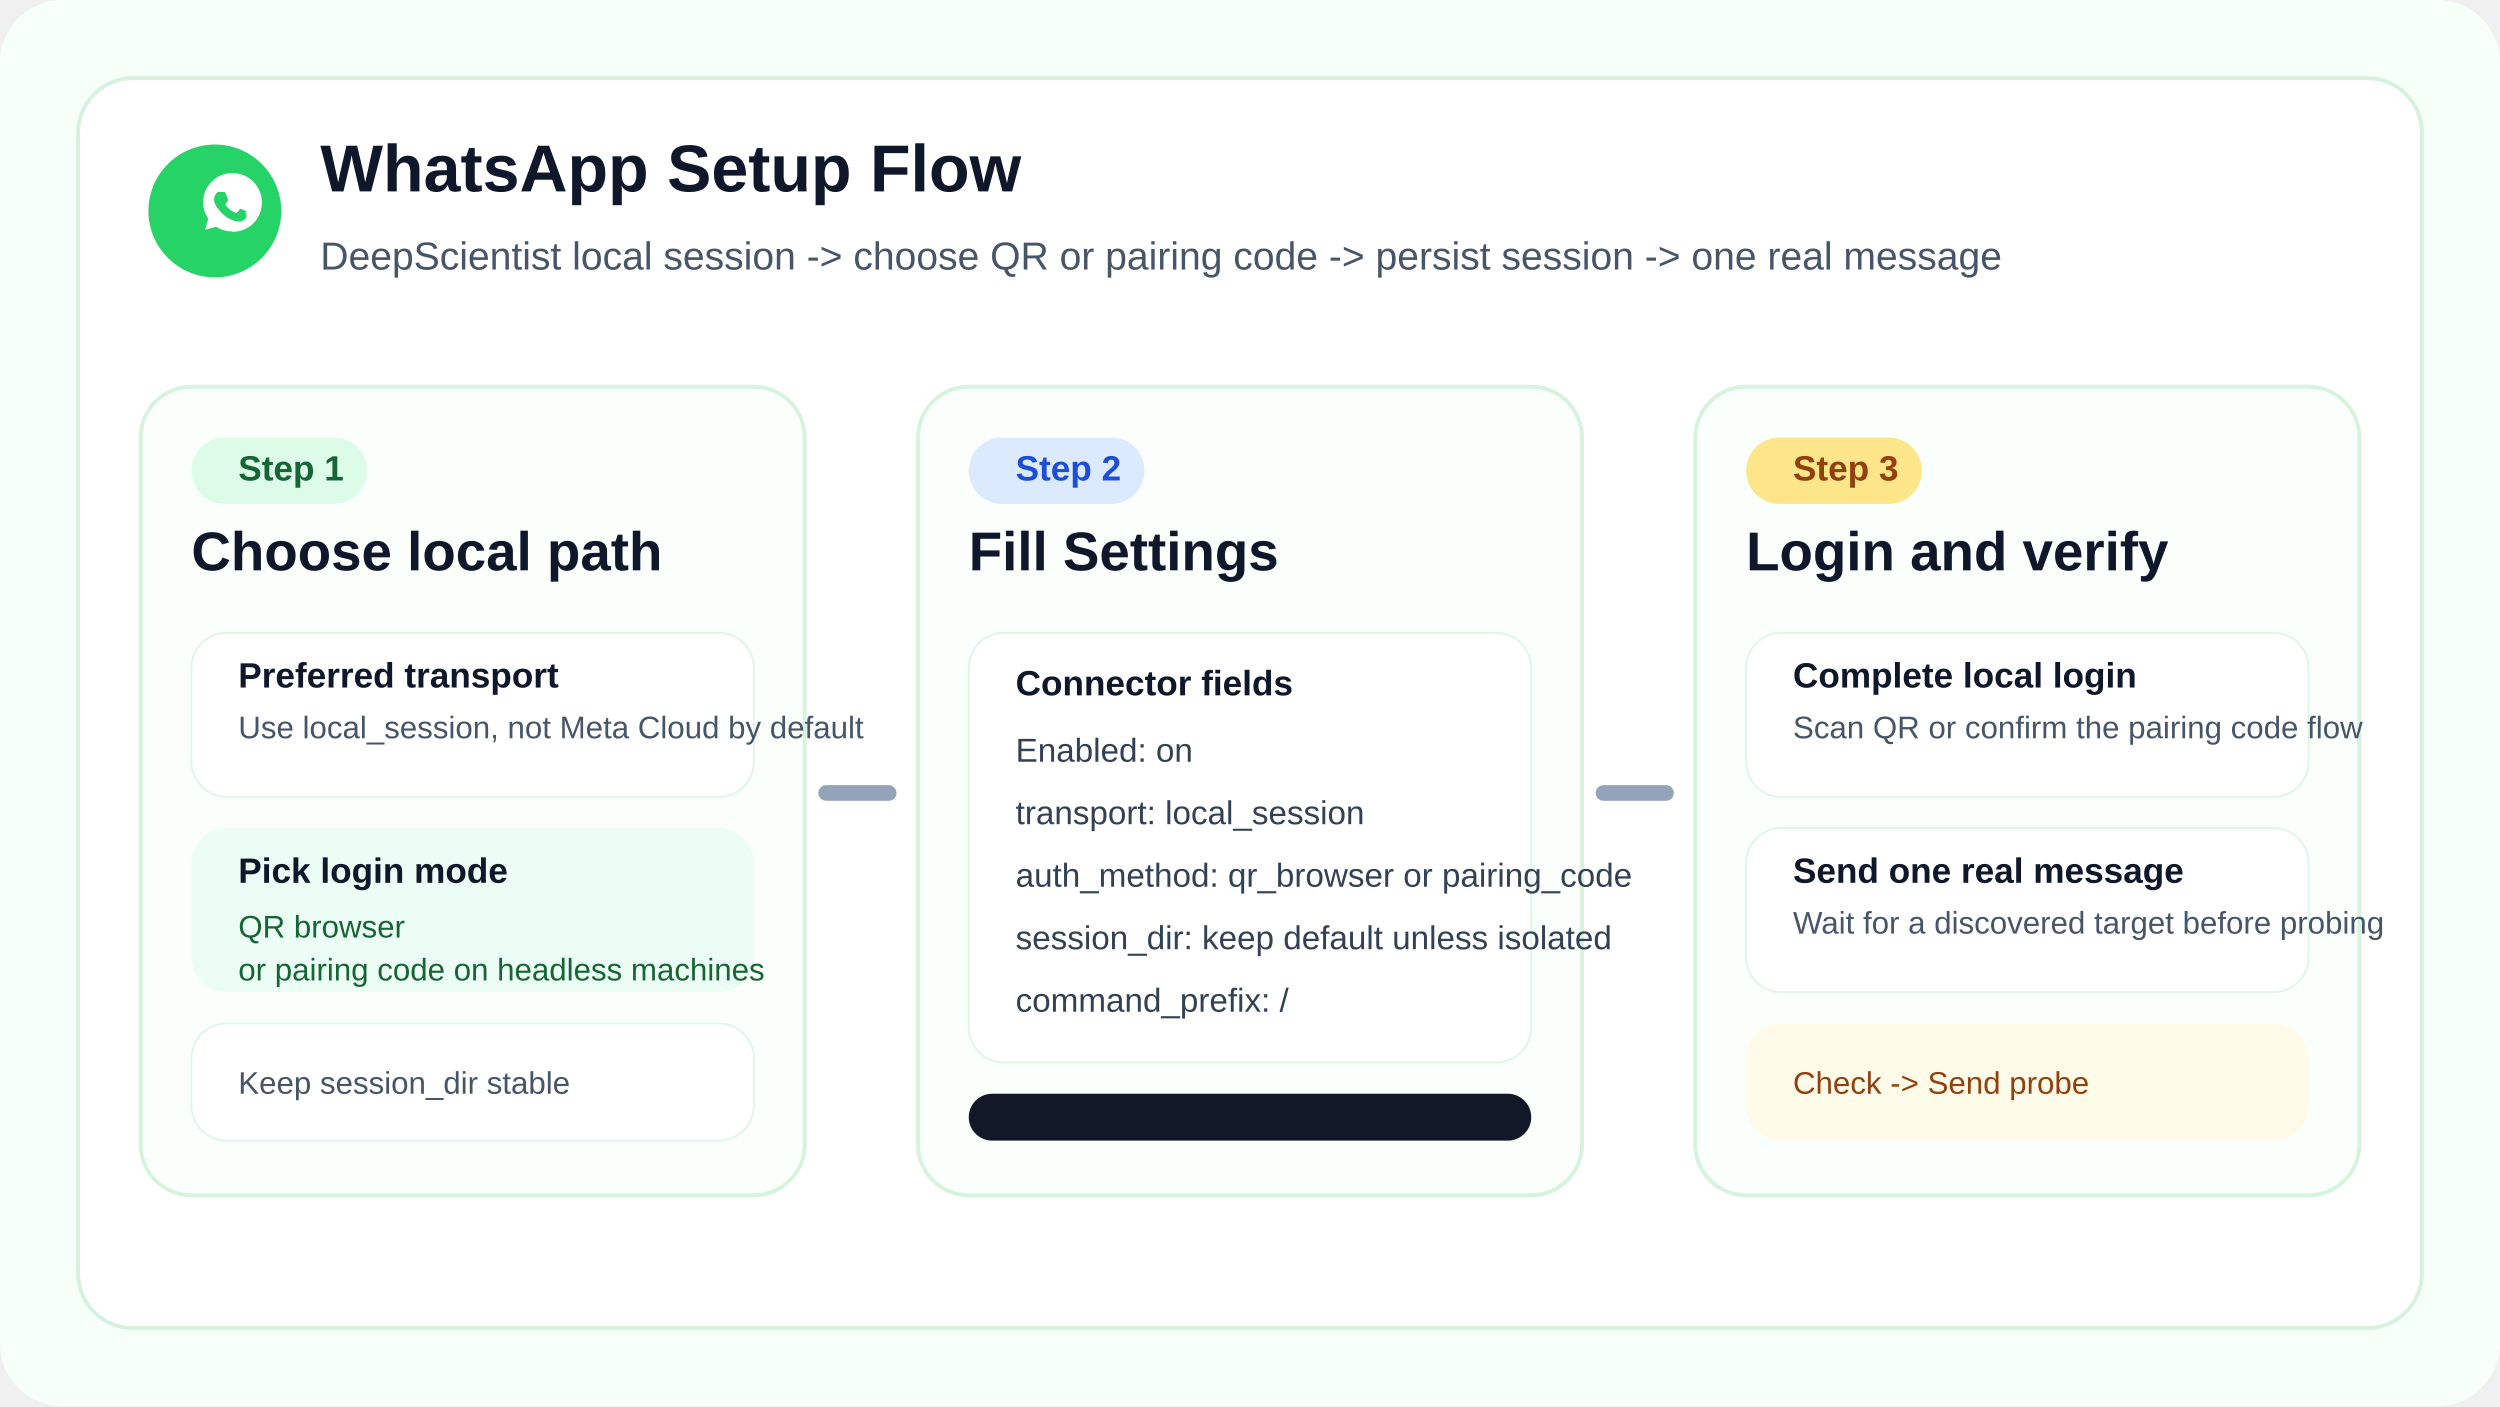
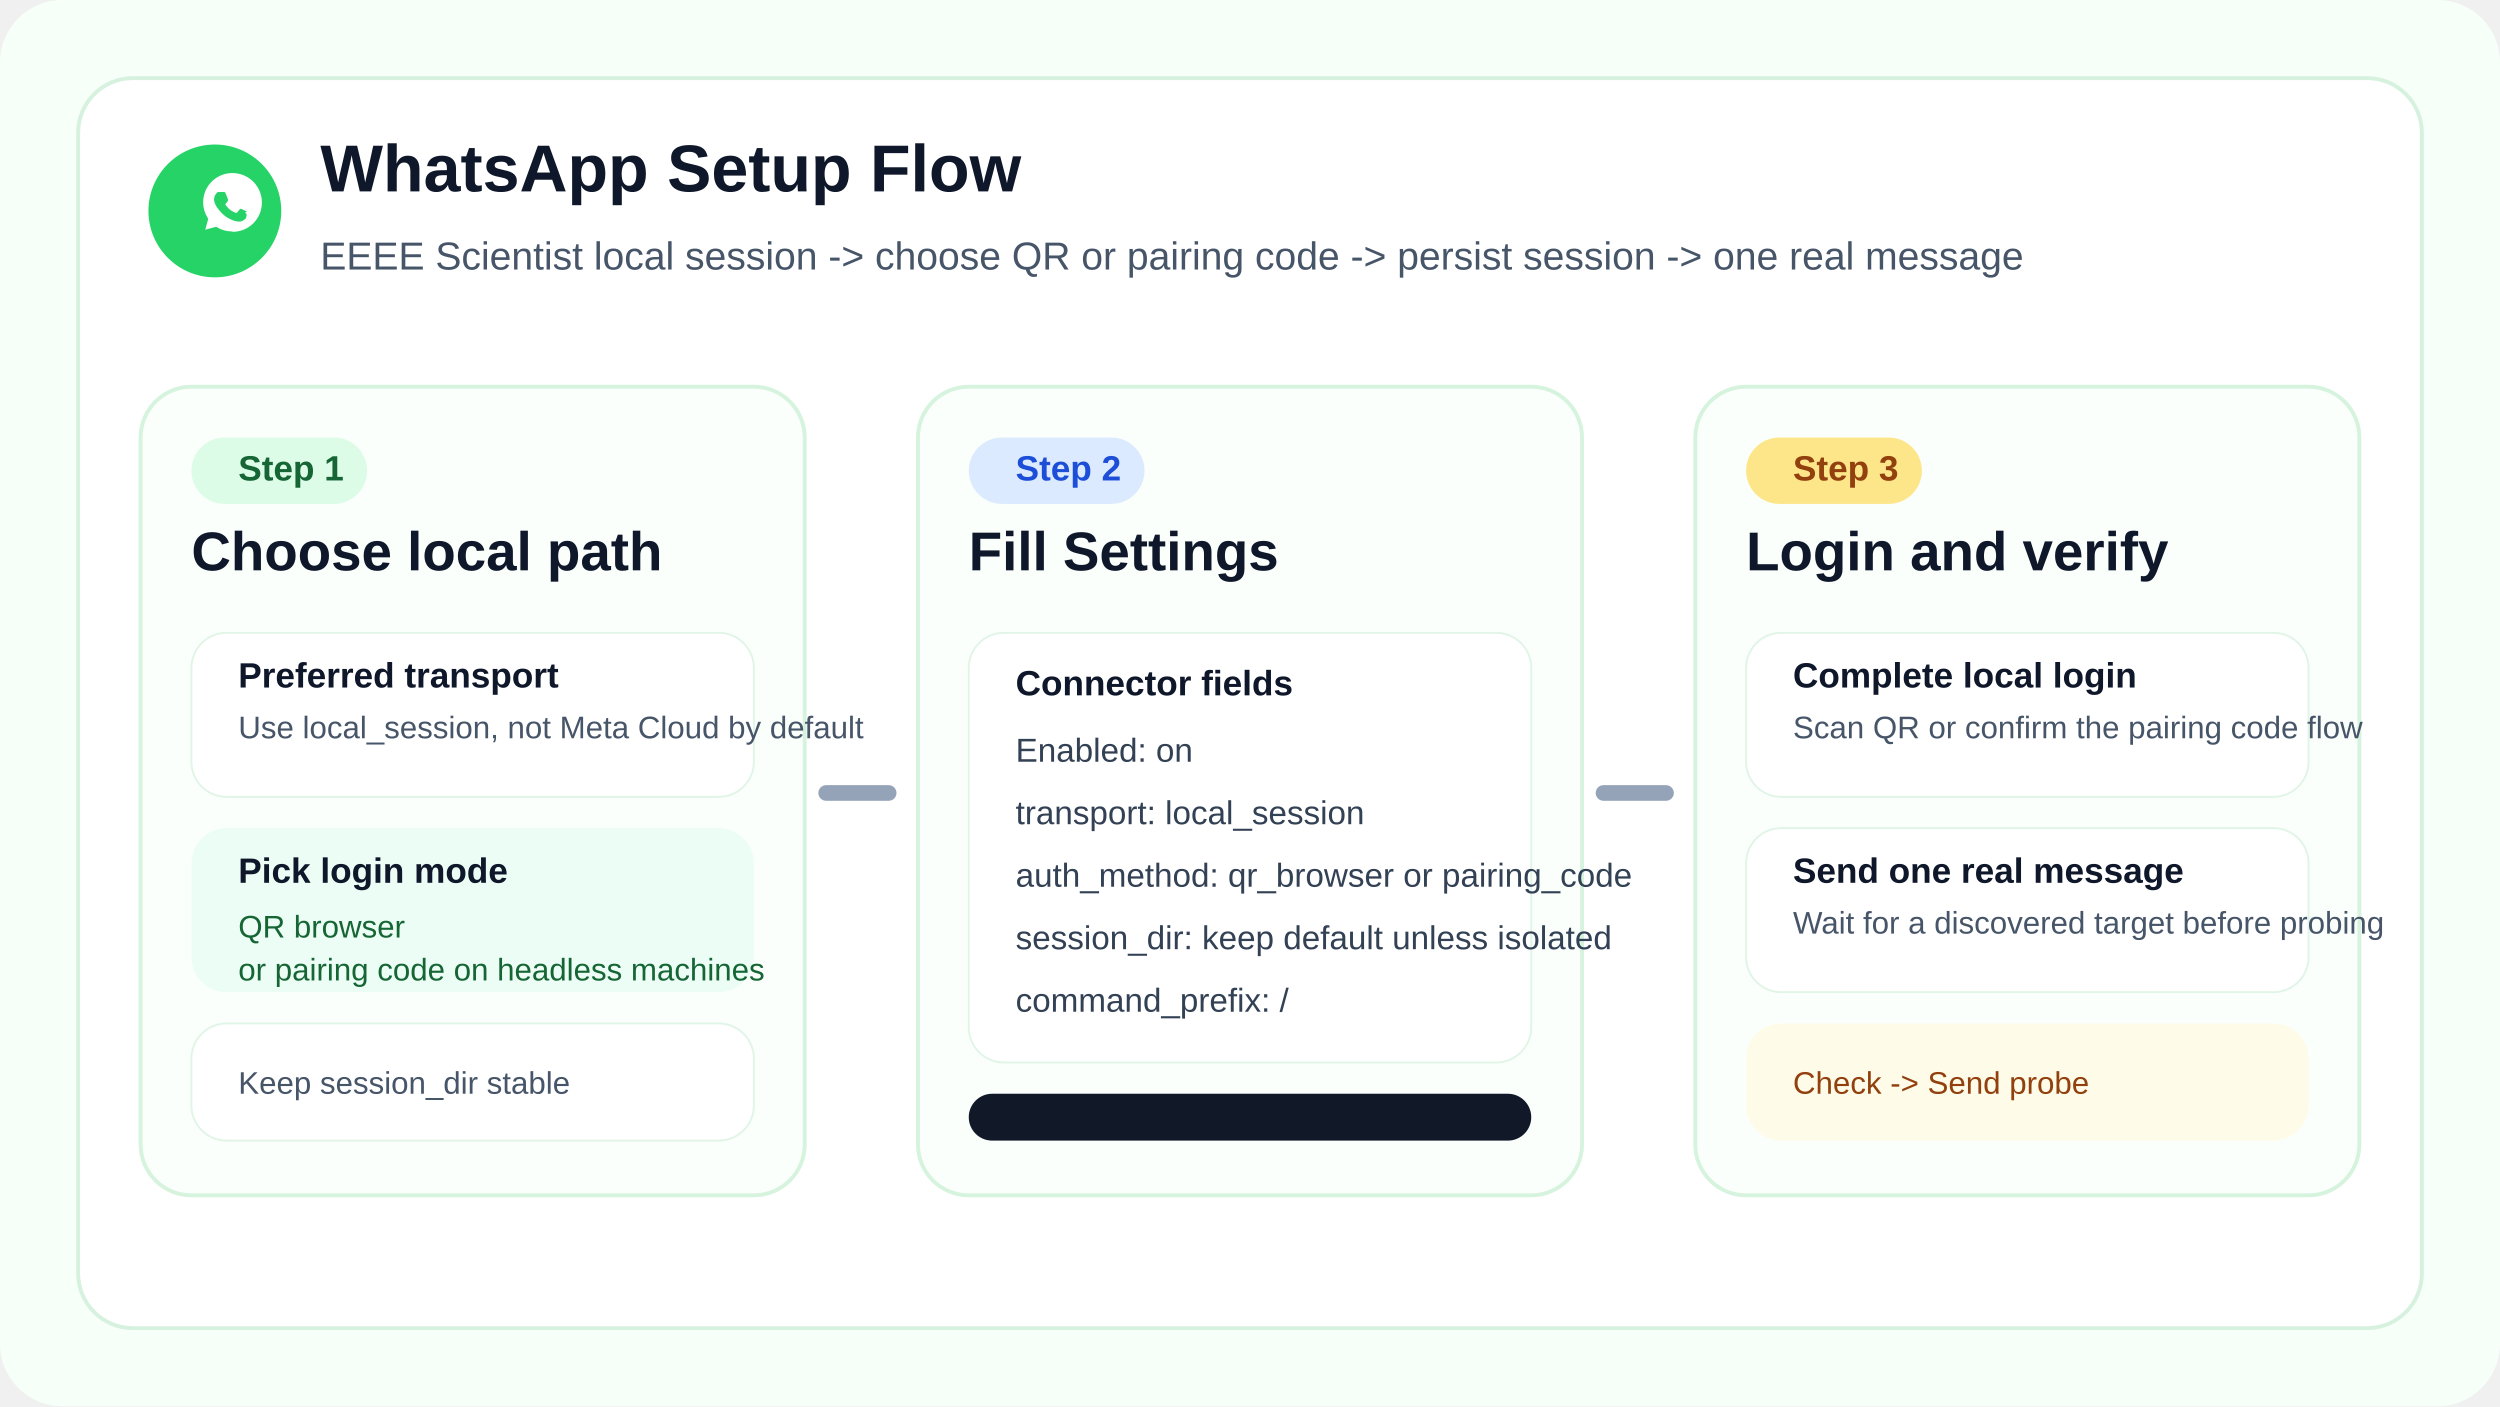
<svg xmlns="http://www.w3.org/2000/svg" width="1280" height="720" viewBox="0 0 1280 720" fill="none">
  <rect width="1280" height="720" rx="32" fill="#F7FFF9" />
  <rect x="40" y="40" width="1200" height="640" rx="28" fill="#FFFFFF" stroke="#D7F1DF" stroke-width="2" />
  <circle cx="110" cy="108" r="34" fill="#25D366" />
  <path d="M126.4 108.3c-.4-.2-2.4-1.2-2.8-1.3-.4-.1-.6-.2-.9.2-.3.4-1.1 1.3-1.3 1.6-.2.3-.5.3-.9.1-.4-.2-1.7-.6-3.3-2-.8-.8-1.4-1.5-1.7-2-.2-.4 0-.6.2-.8l.6-.7c.2-.3.3-.4.4-.7.1-.3.1-.5 0-.7-.1-.2-.9-2.2-1.2-3-.3-.8-.7-.7-.9-.7H112c-.3 0-.7.1-1 .5-.4.4-1.4 1.4-1.4 3.4 0 2 1.5 3.9 1.7 4.2.2.3 2.8 4.3 7 6 .9.4 1.6.7 2.3.8 1 .3 1.9.3 2.6.2.8-.1 2.4-1 2.8-1.9.3-.9.3-1.8.2-2 0-.2-.4-.3-.8-.5Zm-7.5 10.2h-.1c-2.7 0-5.3-.7-7.6-2.1l-.5-.3-5.6 1.5 1.5-5.5-.3-.6c-1.5-2.4-2.3-5.1-2.3-7.9 0-8.3 6.7-15 15-15 4 0 7.8 1.6 10.7 4.4 2.8 2.9 4.4 6.7 4.4 10.7 0 8.3-6.7 15-15 15Z" fill="#fff" />
  <text x="164" y="98" fill="#0F172A" font-family="Arial, sans-serif" font-size="34" font-weight="700">WhatsApp Setup Flow</text>
-   <text x="164" y="138" fill="#475569" font-family="Arial, sans-serif" font-size="20">DeepScientist local session -&gt; choose QR or pairing code -&gt; persist session -&gt; one real message</text>
+   <text x="164" y="138" fill="#475569" font-family="Arial, sans-serif" font-size="20">EEEE Scientist local session -&gt; choose QR or pairing code -&gt; persist session -&gt; one real message</text>
  <rect x="72" y="198" width="340" height="414" rx="26" fill="#FBFFFC" stroke="#D6F3DE" stroke-width="2" />
  <rect x="98" y="224" width="90" height="34" rx="17" fill="#DCFCE7" />
  <text x="122" y="246" fill="#166534" font-family="Arial, sans-serif" font-size="18" font-weight="700">Step 1</text>
  <text x="98" y="292" fill="#0F172A" font-family="Arial, sans-serif" font-size="28" font-weight="700">Choose local path</text>
  <rect x="98" y="324" width="288" height="84" rx="18" fill="#fff" stroke="#E1F5E7" />
  <text x="122" y="352" fill="#0F172A" font-family="Arial, sans-serif" font-size="18" font-weight="700">Preferred transport</text>
  <text x="122" y="378" fill="#475569" font-family="Arial, sans-serif" font-size="16">Use local_session, not Meta Cloud by default</text>
  <rect x="98" y="424" width="288" height="84" rx="18" fill="#ECFDF5" />
  <text x="122" y="452" fill="#0F172A" font-family="Arial, sans-serif" font-size="18" font-weight="700">Pick login mode</text>
  <text x="122" y="480" fill="#166534" font-family="Arial, sans-serif" font-size="16">QR browser</text>
  <text x="122" y="502" fill="#166534" font-family="Arial, sans-serif" font-size="16">or pairing code on headless machines</text>
  <rect x="98" y="524" width="288" height="60" rx="18" fill="#fff" stroke="#E1F5E7" />
  <text x="122" y="560" fill="#475569" font-family="Arial, sans-serif" font-size="16">Keep session_dir stable</text>
  <rect x="470" y="198" width="340" height="414" rx="26" fill="#FBFFFC" stroke="#D6F3DE" stroke-width="2" />
  <rect x="496" y="224" width="90" height="34" rx="17" fill="#DBEAFE" />
  <text x="520" y="246" fill="#1D4ED8" font-family="Arial, sans-serif" font-size="18" font-weight="700">Step 2</text>
  <text x="496" y="292" fill="#0F172A" font-family="Arial, sans-serif" font-size="28" font-weight="700">Fill Settings</text>
  <rect x="496" y="324" width="288" height="220" rx="18" fill="#fff" stroke="#E1F5E7" />
  <text x="520" y="356" fill="#0F172A" font-family="Arial, sans-serif" font-size="18" font-weight="700">Connector fields</text>
  <text x="520" y="390" fill="#334155" font-family="Arial, sans-serif" font-size="17">Enabled: on</text>
  <text x="520" y="422" fill="#334155" font-family="Arial, sans-serif" font-size="17">transport: local_session</text>
  <text x="520" y="454" fill="#334155" font-family="Arial, sans-serif" font-size="17">auth_method: qr_browser or pairing_code</text>
  <text x="520" y="486" fill="#334155" font-family="Arial, sans-serif" font-size="17">session_dir: keep default unless isolated</text>
  <text x="520" y="518" fill="#334155" font-family="Arial, sans-serif" font-size="17">command_prefix: /</text>
  <rect x="496" y="560" width="288" height="24" rx="12" fill="#111827" />
  <rect x="868" y="198" width="340" height="414" rx="26" fill="#FBFFFC" stroke="#D6F3DE" stroke-width="2" />
  <rect x="894" y="224" width="90" height="34" rx="17" fill="#FDE68A" />
  <text x="918" y="246" fill="#92400E" font-family="Arial, sans-serif" font-size="18" font-weight="700">Step 3</text>
  <text x="894" y="292" fill="#0F172A" font-family="Arial, sans-serif" font-size="28" font-weight="700">Login and verify</text>
  <rect x="894" y="324" width="288" height="84" rx="18" fill="#fff" stroke="#E1F5E7" />
  <text x="918" y="352" fill="#0F172A" font-family="Arial, sans-serif" font-size="18" font-weight="700">Complete local login</text>
  <text x="918" y="378" fill="#475569" font-family="Arial, sans-serif" font-size="16">Scan QR or confirm the pairing code flow</text>
  <rect x="894" y="424" width="288" height="84" rx="18" fill="#fff" stroke="#E1F5E7" />
  <text x="918" y="452" fill="#0F172A" font-family="Arial, sans-serif" font-size="18" font-weight="700">Send one real message</text>
  <text x="918" y="478" fill="#475569" font-family="Arial, sans-serif" font-size="16">Wait for a discovered target before probing</text>
  <rect x="894" y="524" width="288" height="60" rx="18" fill="#FEFCE8" />
  <text x="918" y="560" fill="#92400E" font-family="Arial, sans-serif" font-size="16">Check -&gt; Send probe</text>
  <path d="M423 406H455" stroke="#94A3B8" stroke-width="8" stroke-linecap="round" />
  <path d="M821 406H853" stroke="#94A3B8" stroke-width="8" stroke-linecap="round" />
</svg>
